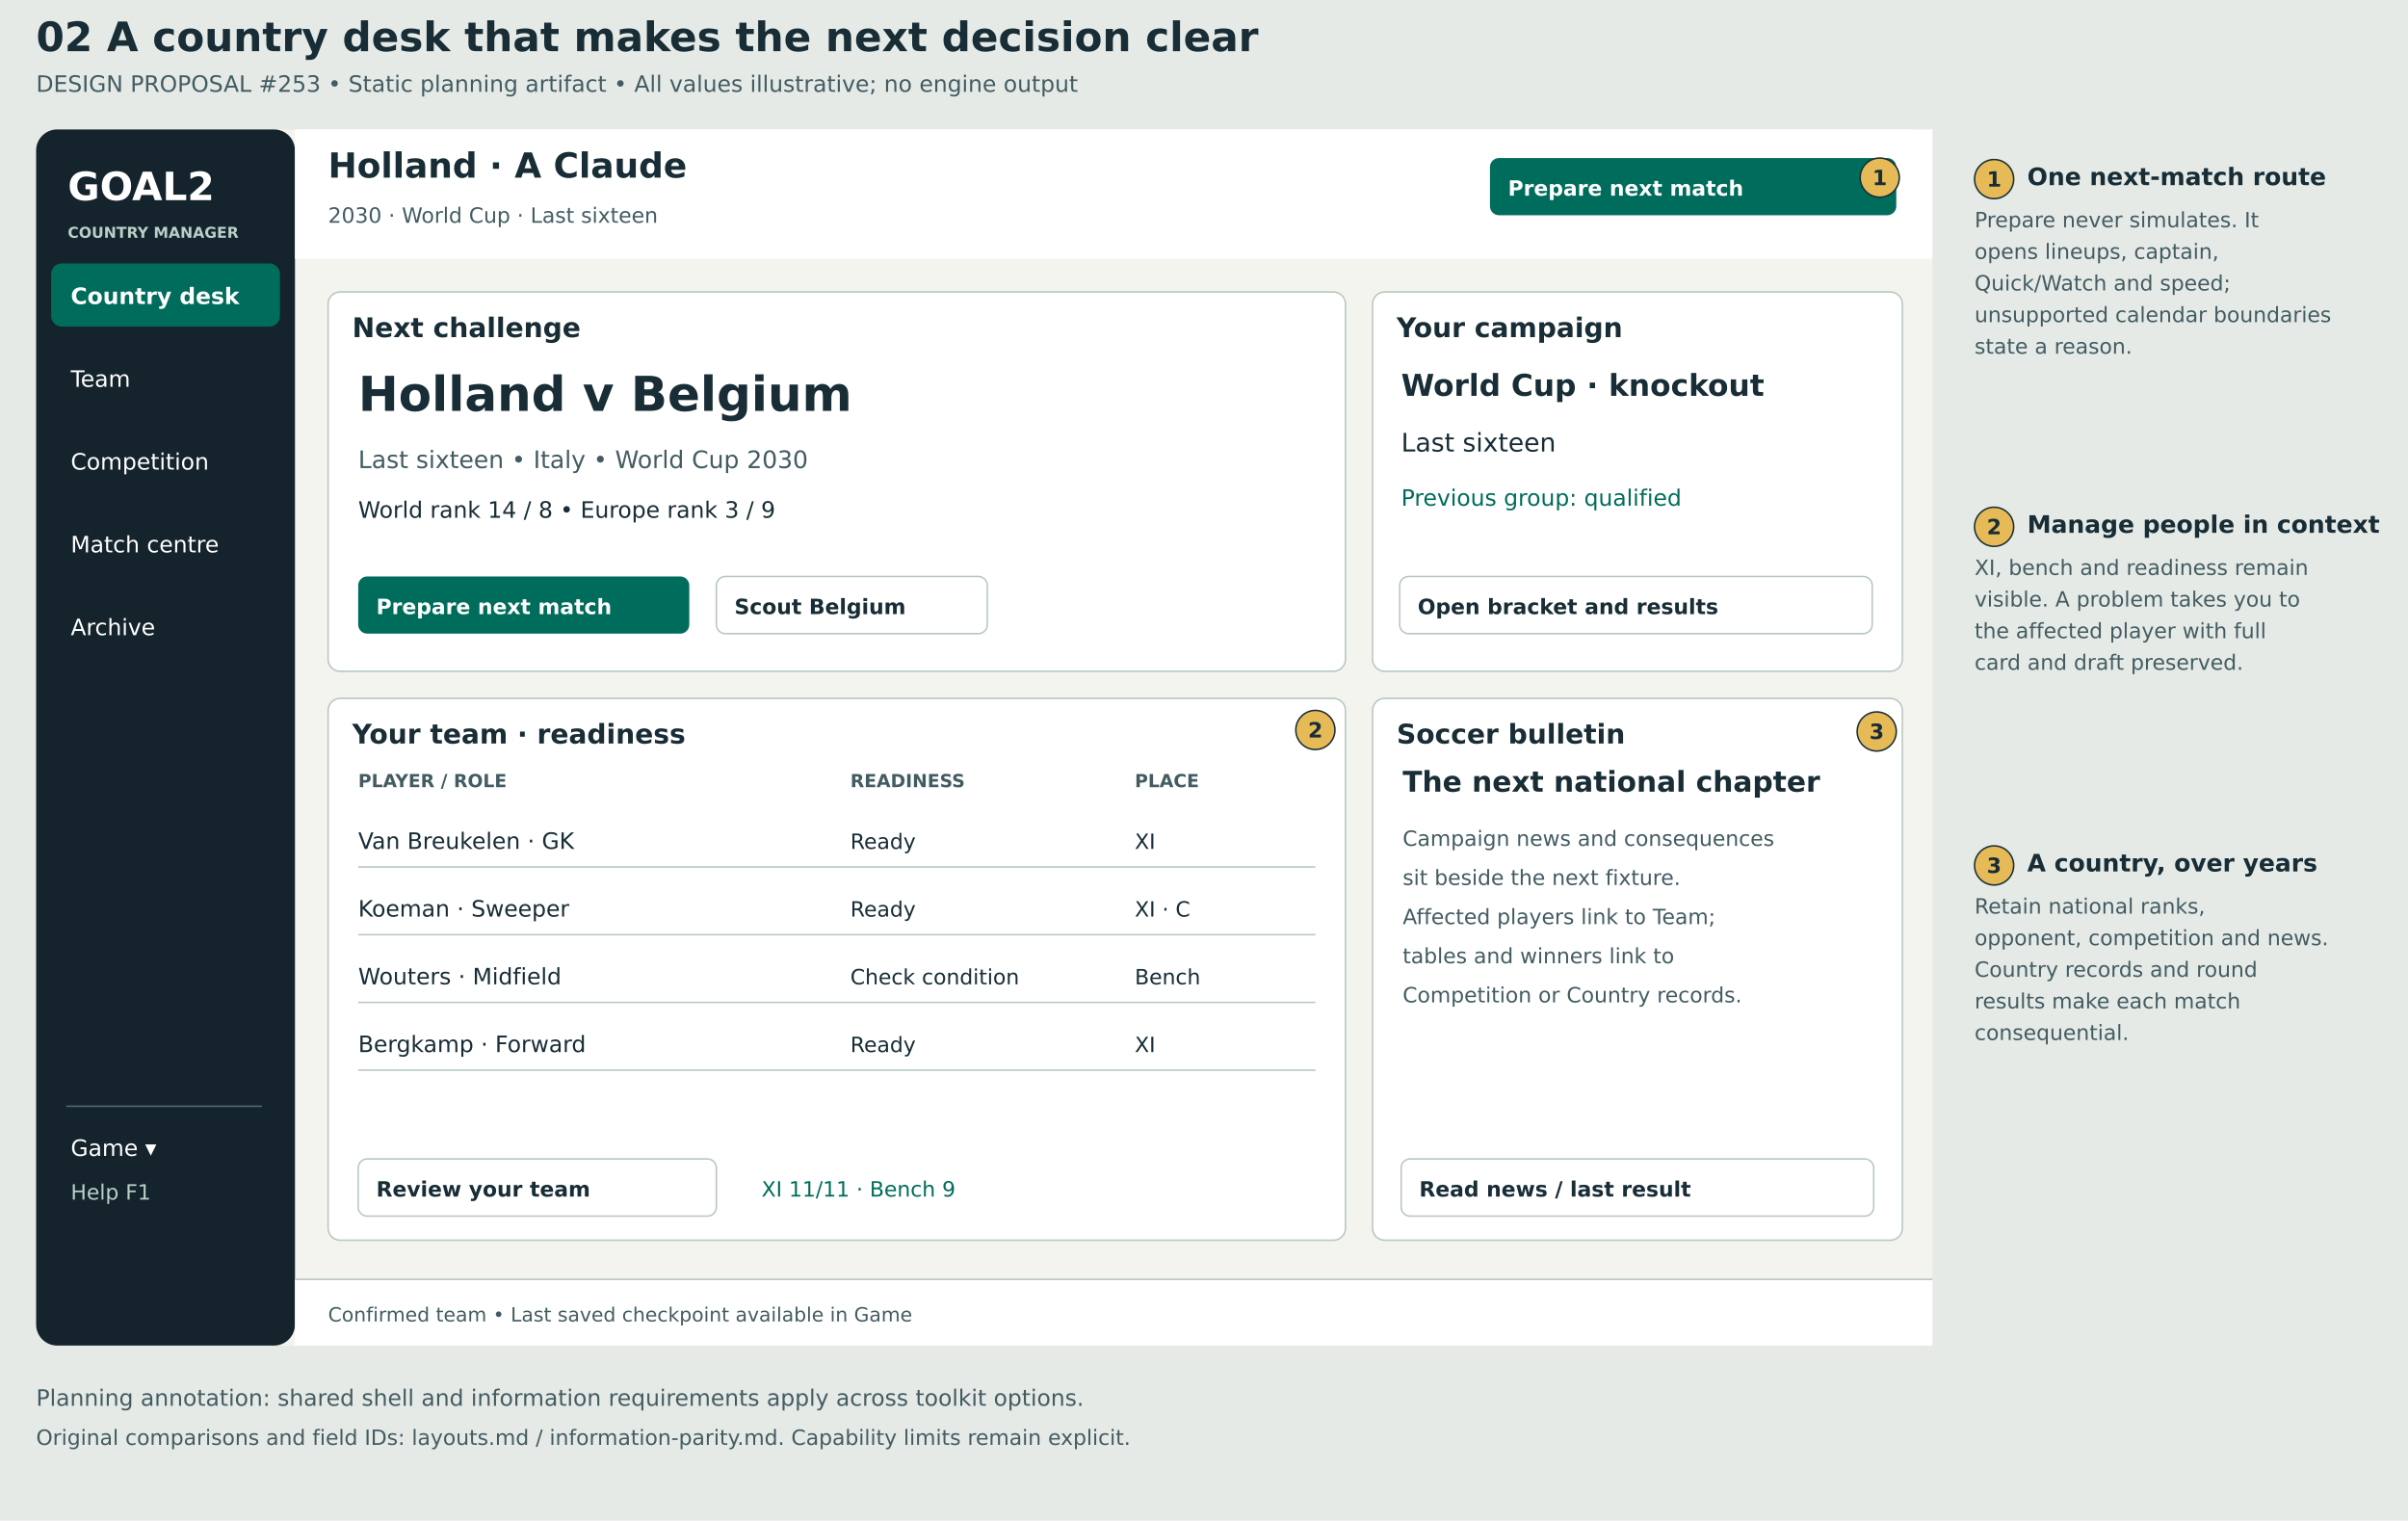
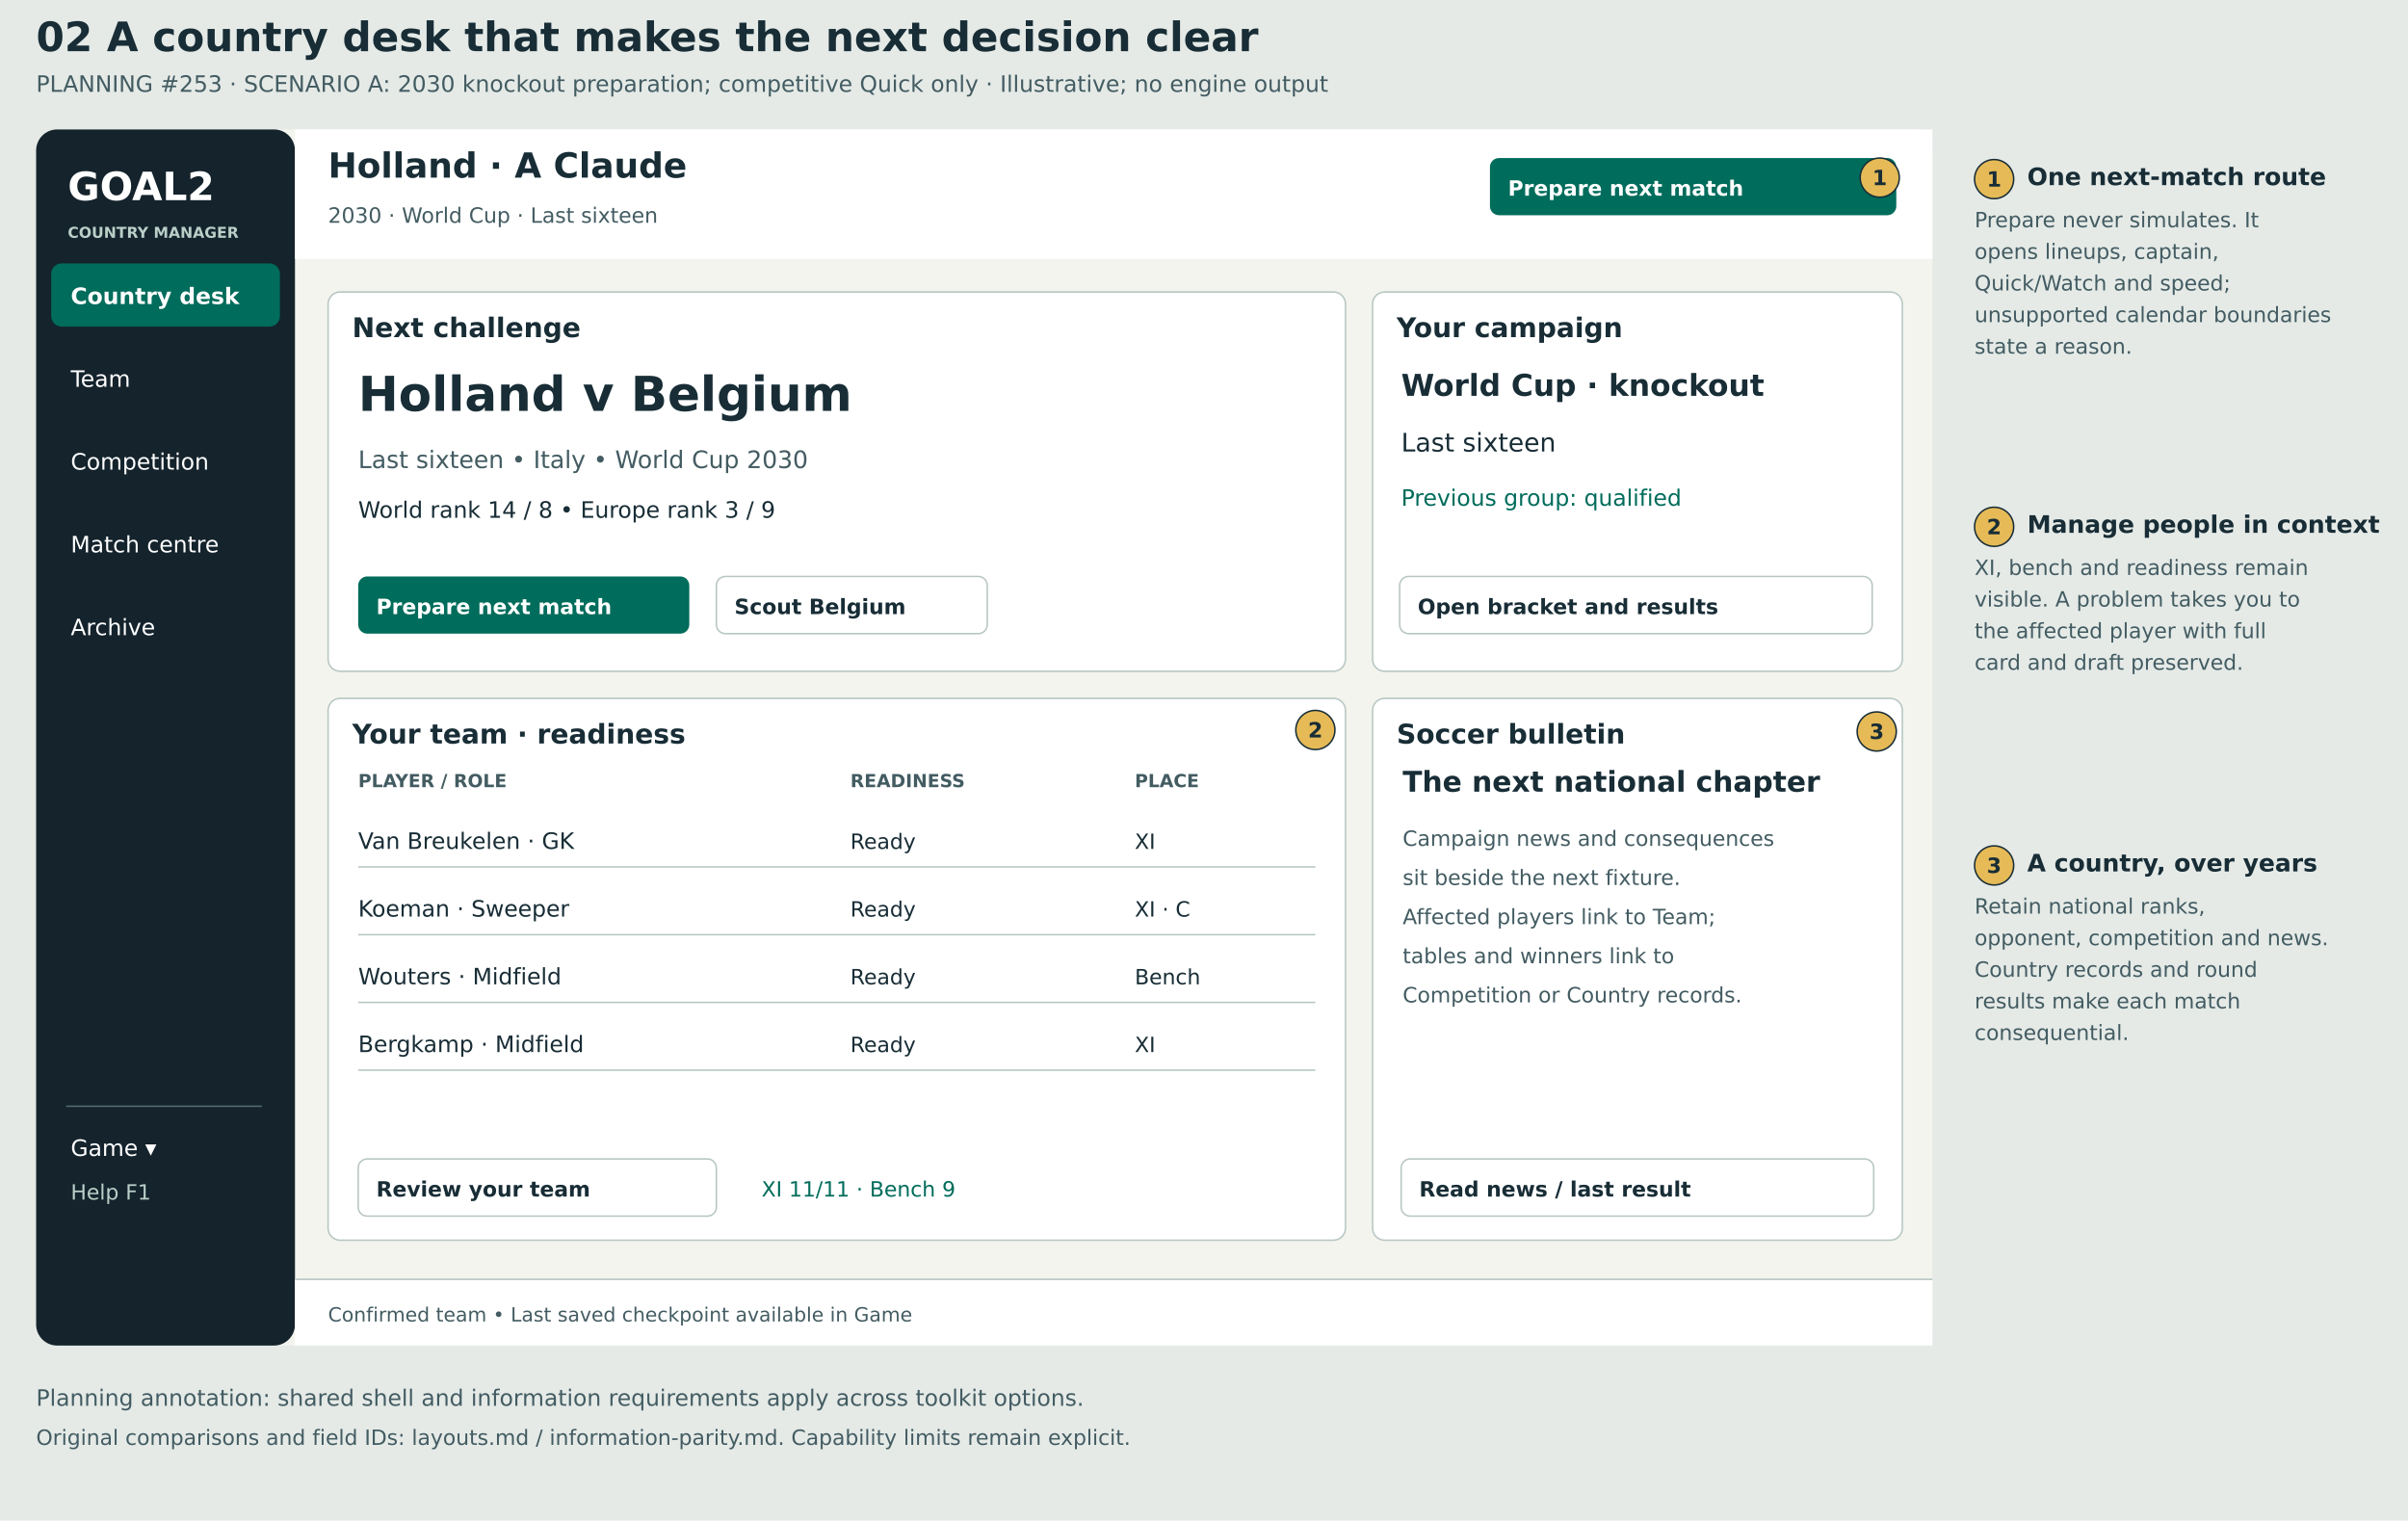
<svg xmlns="http://www.w3.org/2000/svg" width="1600" height="1010" viewBox="0 0 1600 1010" role="img" aria-labelledby="title desc">
  <g font-family="DejaVu Sans, Segoe UI, sans-serif">
    <rect x="0" y="0" width="1600" height="1010" rx="0" fill="#E5EAE7" />
    <text x="24" y="34" fill="#182D36" font-size="27" font-weight="700">02  A country desk that makes the next decision clear</text>
-     <text x="24" y="61" fill="#435C62" font-size="15" font-weight="400">DESIGN PROPOSAL #253  •  Static planning artifact  •  All values illustrative; no engine output</text>
+     <text x="24" y="61" fill="#435C62" font-size="15" font-weight="400">PLANNING #253 · SCENARIO A: 2030 knockout preparation; competitive Quick only · Illustrative; no engine output</text>
    <rect x="24" y="86" width="1260" height="808" rx="14" fill="#F3F4ED" />
    <rect x="24" y="86" width="172" height="808" rx="14" fill="#14232C" />
    <text x="45" y="133" fill="#FFFFFF" font-size="26" font-weight="700">GOAL2</text>
    <text x="45" y="158" fill="#BACFC8" font-size="10" font-weight="700">COUNTRY MANAGER</text>
    <rect x="34" y="175" width="152" height="42" rx="7" fill="#006C5B" />
    <text x="47" y="202" fill="#FFFFFF" font-size="15" font-weight="600">Country desk</text>
    <text x="47" y="257" fill="#FFFFFF" font-size="15" font-weight="400">Team</text>
    <text x="47" y="312" fill="#FFFFFF" font-size="15" font-weight="400">Competition</text>
    <text x="47" y="367" fill="#FFFFFF" font-size="15" font-weight="400">Match centre</text>
    <text x="47" y="422" fill="#FFFFFF" font-size="15" font-weight="400">Archive</text>
    <line x1="44" y1="735" x2="174" y2="735" stroke="#536B71" />
    <text x="47" y="768" fill="#FFFFFF" font-size="15" font-weight="400">Game  ▾</text>
    <text x="47" y="797" fill="#BACFC8" font-size="14" font-weight="400">Help  F1</text>
    <rect x="196" y="86" width="1088" height="86" rx="0" fill="#FFFFFF" />
    <text x="218" y="118" fill="#182D36" font-size="23" font-weight="700">Holland · A Claude</text>
    <text x="218" y="148" fill="#435C62" font-size="14" font-weight="400">2030 · World Cup · Last sixteen</text>
    <rect x="990" y="105" width="270" height="38" rx="6" fill="#006C5B" />
    <text x="1002" y="130" fill="#FFFFFF" font-size="14" font-weight="600">Prepare next match</text>
    <rect x="196" y="850" width="1088" height="44" rx="0" fill="#FFFFFF" />
    <line x1="196" y1="850" x2="1284" y2="850" stroke="#B7C6C3" />
    <text x="218" y="878" fill="#435C62" font-size="13" font-weight="400">Confirmed team  •  Last saved checkpoint available in Game</text>
    <rect x="218" y="194" width="676" height="252" rx="8" fill="#FFFFFF" stroke="#B7C6C3" />
    <text x="234" y="224" fill="#182D36" font-size="18" font-weight="700">Next challenge</text>
    <text x="238" y="273" fill="#182D36" font-size="32" font-weight="700">Holland  v  Belgium</text>
    <text x="238" y="311" fill="#435C62" font-size="16" font-weight="400">Last sixteen  •  Italy  •  World Cup 2030</text>
    <text x="238" y="344" fill="#182D36" font-size="15" font-weight="400">World rank 14 / 8    •    Europe rank 3 / 9</text>
    <rect x="238" y="383" width="220" height="38" rx="6" fill="#006C5B" />
    <text x="250" y="408" fill="#FFFFFF" font-size="14" font-weight="600">Prepare next match</text>
    <rect x="476" y="383" width="180" height="38" rx="6" fill="#FFFFFF" stroke="#B7C6C3" />
    <text x="488" y="408" fill="#182D36" font-size="14" font-weight="600">Scout Belgium</text>
    <rect x="912" y="194" width="352" height="252" rx="8" fill="#FFFFFF" stroke="#B7C6C3" />
    <text x="928" y="224" fill="#182D36" font-size="18" font-weight="700">Your campaign</text>
    <text x="931" y="263" fill="#182D36" font-size="20" font-weight="700">World Cup · knockout</text>
    <text x="931" y="300" fill="#182D36" font-size="17" font-weight="400">Last sixteen</text>
    <text x="931" y="336" fill="#006C5B" font-size="15" font-weight="400">Previous group: qualified</text>
    <rect x="930" y="383" width="314" height="38" rx="6" fill="#FFFFFF" stroke="#B7C6C3" />
    <text x="942" y="408" fill="#182D36" font-size="14" font-weight="600">Open bracket and results</text>
    <rect x="218" y="464" width="676" height="360" rx="8" fill="#FFFFFF" stroke="#B7C6C3" />
    <text x="234" y="494" fill="#182D36" font-size="18" font-weight="700">Your team · readiness</text>
    <text x="238" y="523" fill="#435C62" font-size="12" font-weight="600">PLAYER / ROLE</text>
    <text x="565" y="523" fill="#435C62" font-size="12" font-weight="600">READINESS</text>
    <text x="754" y="523" fill="#435C62" font-size="12" font-weight="600">PLACE</text>
    <line x1="238" y1="576" x2="874" y2="576" stroke="#B7C6C3" />
    <text x="238" y="564" fill="#182D36" font-size="15" font-weight="400">Van Breukelen · GK</text>
    <text x="565" y="564" fill="#182D36" font-size="14" font-weight="400">Ready</text>
    <text x="754" y="564" fill="#182D36" font-size="14" font-weight="400">XI</text>
    <line x1="238" y1="621" x2="874" y2="621" stroke="#B7C6C3" />
    <text x="238" y="609" fill="#182D36" font-size="15" font-weight="400">Koeman · Sweeper</text>
    <text x="565" y="609" fill="#182D36" font-size="14" font-weight="400">Ready</text>
    <text x="754" y="609" fill="#182D36" font-size="14" font-weight="400">XI · C</text>
    <line x1="238" y1="666" x2="874" y2="666" stroke="#B7C6C3" />
    <text x="238" y="654" fill="#182D36" font-size="15" font-weight="400">Wouters · Midfield</text>
-     <text x="565" y="654" fill="#182D36" font-size="14" font-weight="400">Check condition</text>
+     <text x="565" y="654" fill="#182D36" font-size="14" font-weight="400">Ready</text>
    <text x="754" y="654" fill="#182D36" font-size="14" font-weight="400">Bench</text>
    <line x1="238" y1="711" x2="874" y2="711" stroke="#B7C6C3" />
-     <text x="238" y="699" fill="#182D36" font-size="15" font-weight="400">Bergkamp · Forward</text>
+     <text x="238" y="699" fill="#182D36" font-size="15" font-weight="400">Bergkamp · Midfield</text>
    <text x="565" y="699" fill="#182D36" font-size="14" font-weight="400">Ready</text>
    <text x="754" y="699" fill="#182D36" font-size="14" font-weight="400">XI</text>
    <rect x="238" y="770" width="238" height="38" rx="6" fill="#FFFFFF" stroke="#B7C6C3" />
    <text x="250" y="795" fill="#182D36" font-size="14" font-weight="600">Review your team</text>
    <text x="506" y="795" fill="#006C5B" font-size="14" font-weight="400">XI 11/11  ·  Bench 9</text>
    <rect x="912" y="464" width="352" height="360" rx="8" fill="#FFFFFF" stroke="#B7C6C3" />
    <text x="928" y="494" fill="#182D36" font-size="18" font-weight="700">Soccer bulletin</text>
    <text x="932" y="526" fill="#182D36" font-size="19" font-weight="700">The next national chapter</text>
    <text x="932" y="562" fill="#435C62" font-size="14" font-weight="400">Campaign news and consequences</text>
    <text x="932" y="588" fill="#435C62" font-size="14" font-weight="400">sit beside the next fixture.</text>
    <text x="932" y="614" fill="#435C62" font-size="14" font-weight="400">Affected players link to Team;</text>
    <text x="932" y="640" fill="#435C62" font-size="14" font-weight="400">tables and winners link to</text>
    <text x="932" y="666" fill="#435C62" font-size="14" font-weight="400">Competition or Country records.</text>
    <rect x="931" y="770" width="314" height="38" rx="6" fill="#FFFFFF" stroke="#B7C6C3" />
    <text x="943" y="795" fill="#182D36" font-size="14" font-weight="600">Read news / last result</text>
    <circle cx="1249" cy="118" r="13" fill="#E5BA57" stroke="#182D36" />
    <text x="1249" y="123" fill="#182D36" font-size="14" font-weight="700" text-anchor="middle">1</text>
    <circle cx="874" cy="485" r="13" fill="#E5BA57" stroke="#182D36" />
    <text x="874" y="490" fill="#182D36" font-size="14" font-weight="700" text-anchor="middle">2</text>
    <circle cx="1247" cy="486" r="13" fill="#E5BA57" stroke="#182D36" />
    <text x="1247" y="491" fill="#182D36" font-size="14" font-weight="700" text-anchor="middle">3</text>
    <circle cx="1325" cy="119" r="13" fill="#E5BA57" stroke="#182D36" />
    <text x="1325" y="124" fill="#182D36" font-size="14" font-weight="700" text-anchor="middle">1</text>
    <text x="1347" y="123" fill="#182D36" font-size="16" font-weight="700">One next-match route</text>
    <text x="1312" y="151" fill="#435C62" font-size="14" font-weight="400">Prepare never simulates. It</text>
    <text x="1312" y="172" fill="#435C62" font-size="14" font-weight="400">opens lineups, captain,</text>
    <text x="1312" y="193" fill="#435C62" font-size="14" font-weight="400">Quick/Watch and speed;</text>
    <text x="1312" y="214" fill="#435C62" font-size="14" font-weight="400">unsupported calendar boundaries</text>
    <text x="1312" y="235" fill="#435C62" font-size="14" font-weight="400">state a reason.</text>
    <circle cx="1325" cy="350" r="13" fill="#E5BA57" stroke="#182D36" />
    <text x="1325" y="355" fill="#182D36" font-size="14" font-weight="700" text-anchor="middle">2</text>
    <text x="1347" y="354" fill="#182D36" font-size="16" font-weight="700">Manage people in context</text>
    <text x="1312" y="382" fill="#435C62" font-size="14" font-weight="400">XI, bench and readiness remain</text>
    <text x="1312" y="403" fill="#435C62" font-size="14" font-weight="400">visible. A problem takes you to</text>
    <text x="1312" y="424" fill="#435C62" font-size="14" font-weight="400">the affected player with full</text>
    <text x="1312" y="445" fill="#435C62" font-size="14" font-weight="400">card and draft preserved.</text>
    <circle cx="1325" cy="575" r="13" fill="#E5BA57" stroke="#182D36" />
    <text x="1325" y="580" fill="#182D36" font-size="14" font-weight="700" text-anchor="middle">3</text>
    <text x="1347" y="579" fill="#182D36" font-size="16" font-weight="700">A country, over years</text>
    <text x="1312" y="607" fill="#435C62" font-size="14" font-weight="400">Retain national ranks,</text>
    <text x="1312" y="628" fill="#435C62" font-size="14" font-weight="400">opponent, competition and news.</text>
    <text x="1312" y="649" fill="#435C62" font-size="14" font-weight="400">Country records and round</text>
    <text x="1312" y="670" fill="#435C62" font-size="14" font-weight="400">results make each match</text>
    <text x="1312" y="691" fill="#435C62" font-size="14" font-weight="400">consequential.</text>
    <text x="24" y="934" fill="#435C62" font-size="15" font-weight="400">Planning annotation: shared shell and information requirements apply across toolkit options.</text>
    <text x="24" y="960" fill="#435C62" font-size="14" font-weight="400">Original comparisons and field IDs: layouts.md / information-parity.md. Capability limits remain explicit.</text>
  </g>
</svg>
